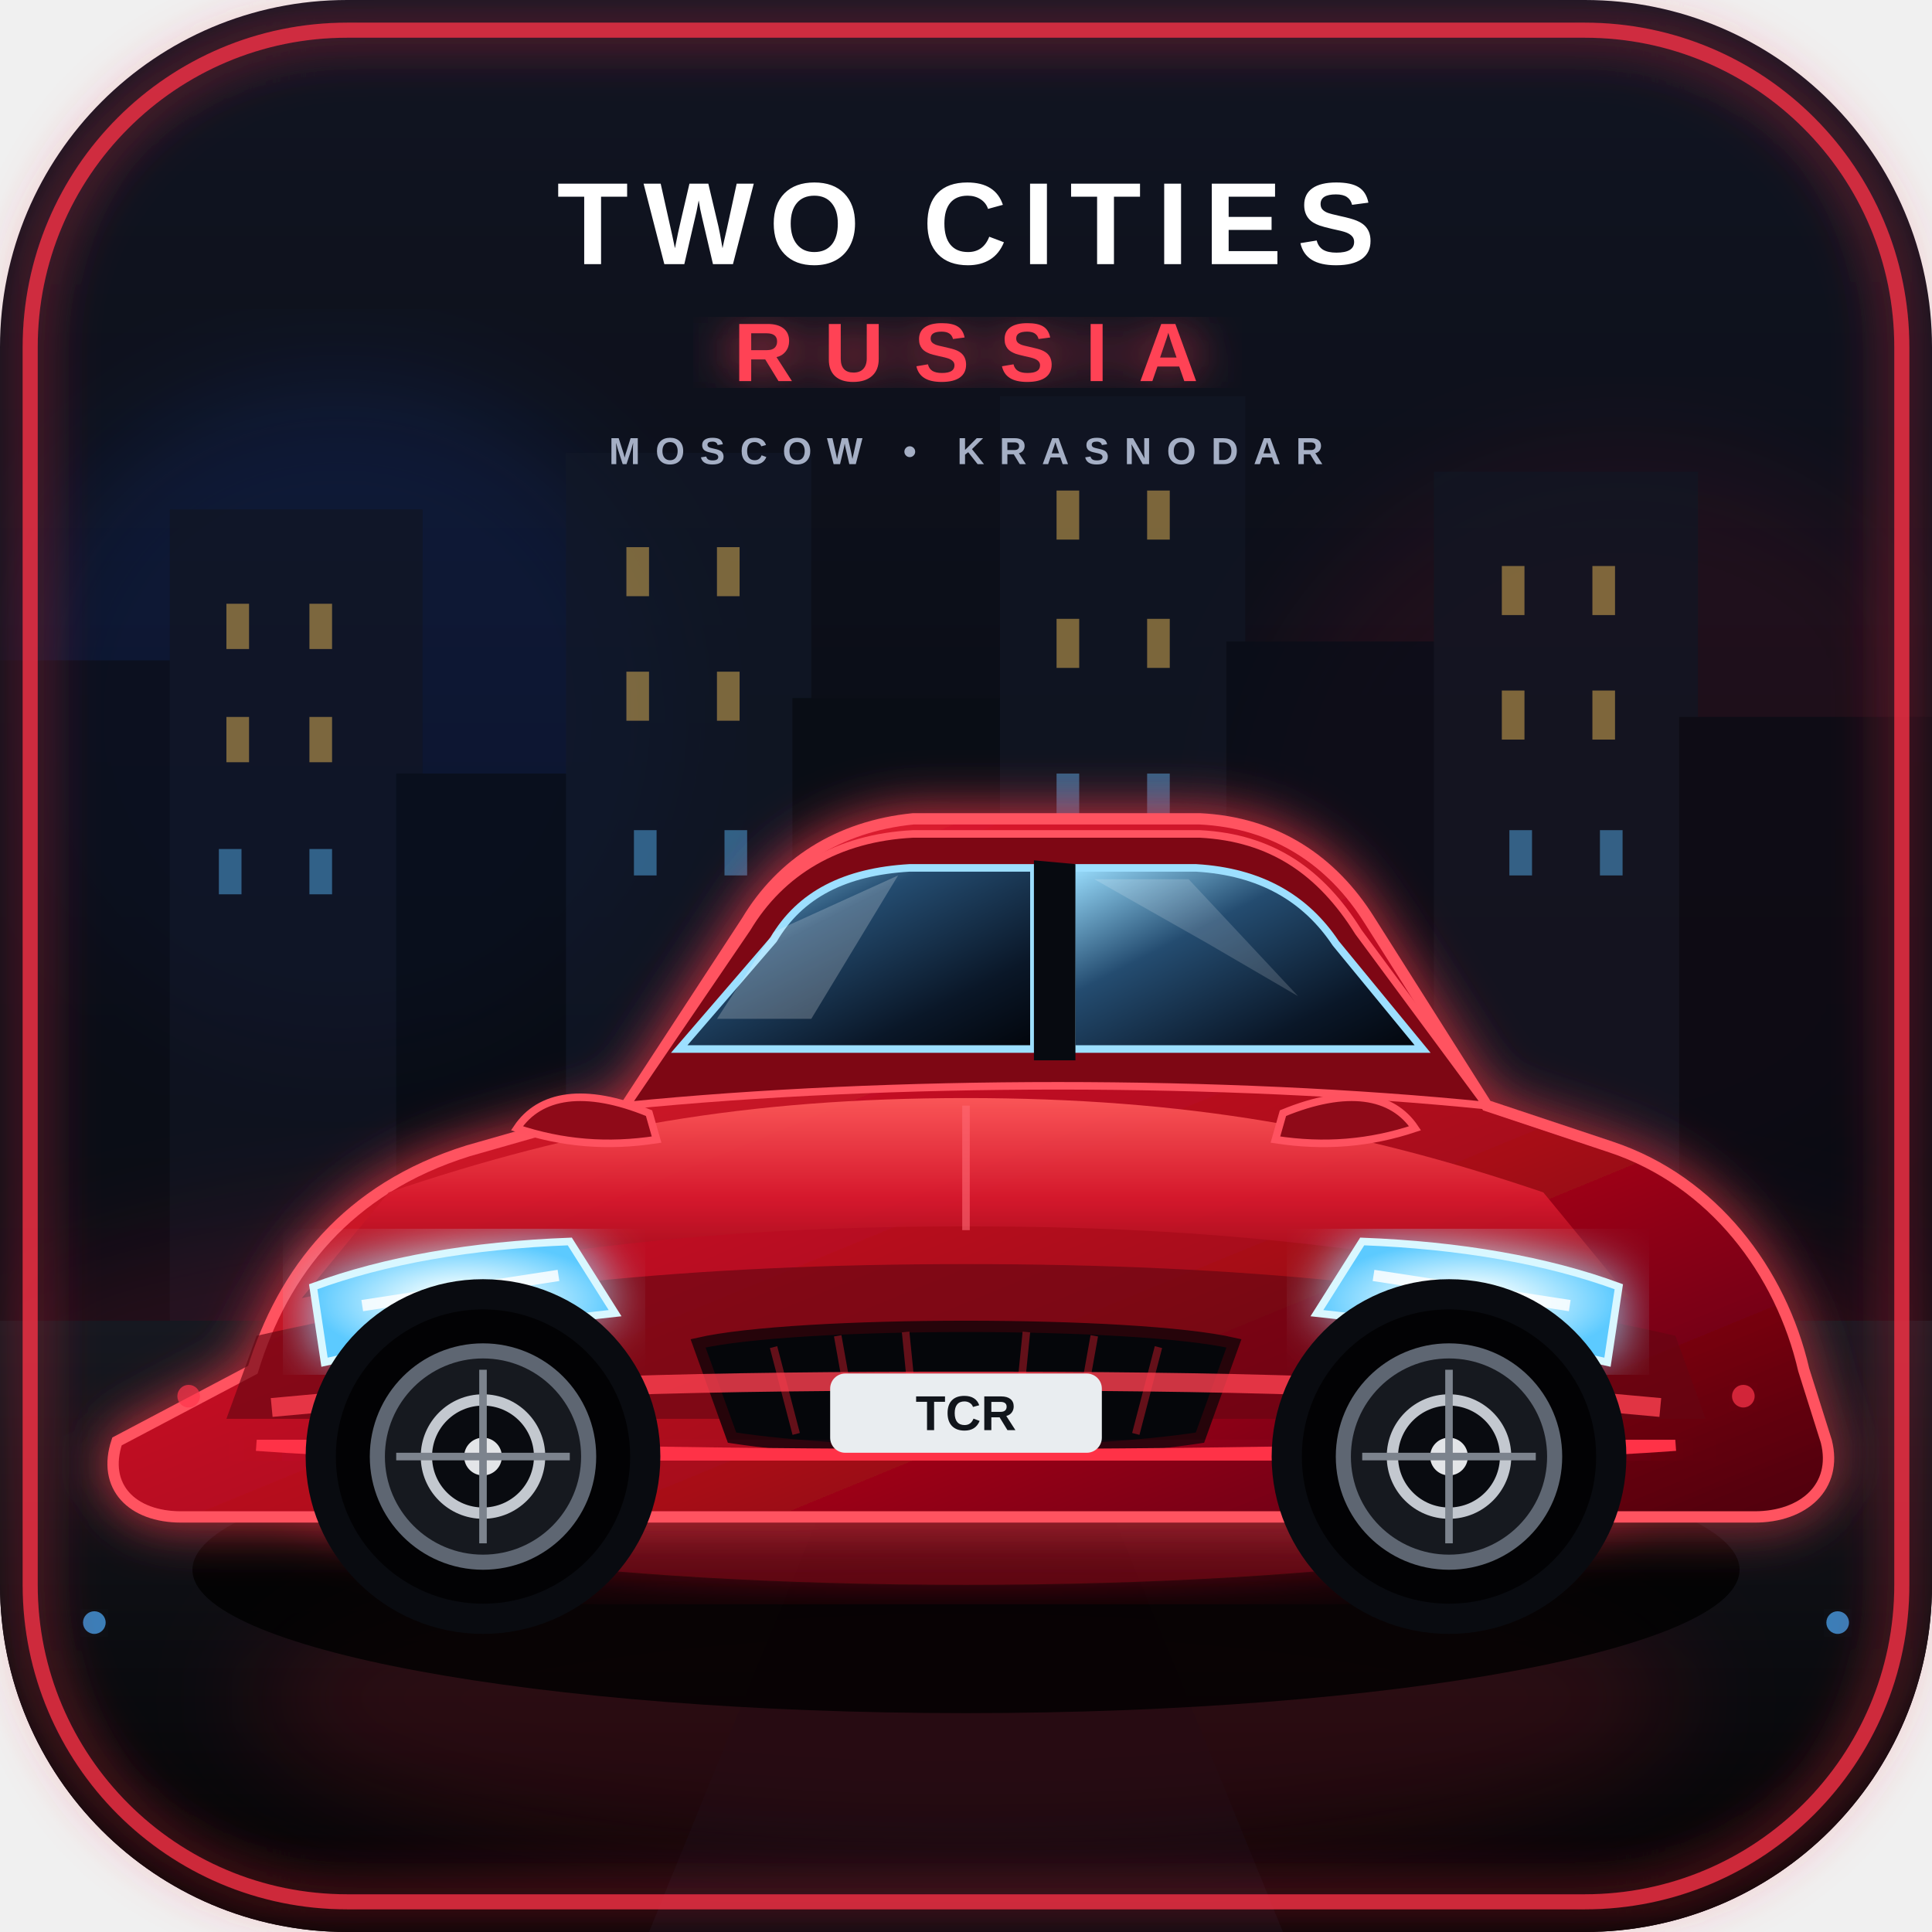
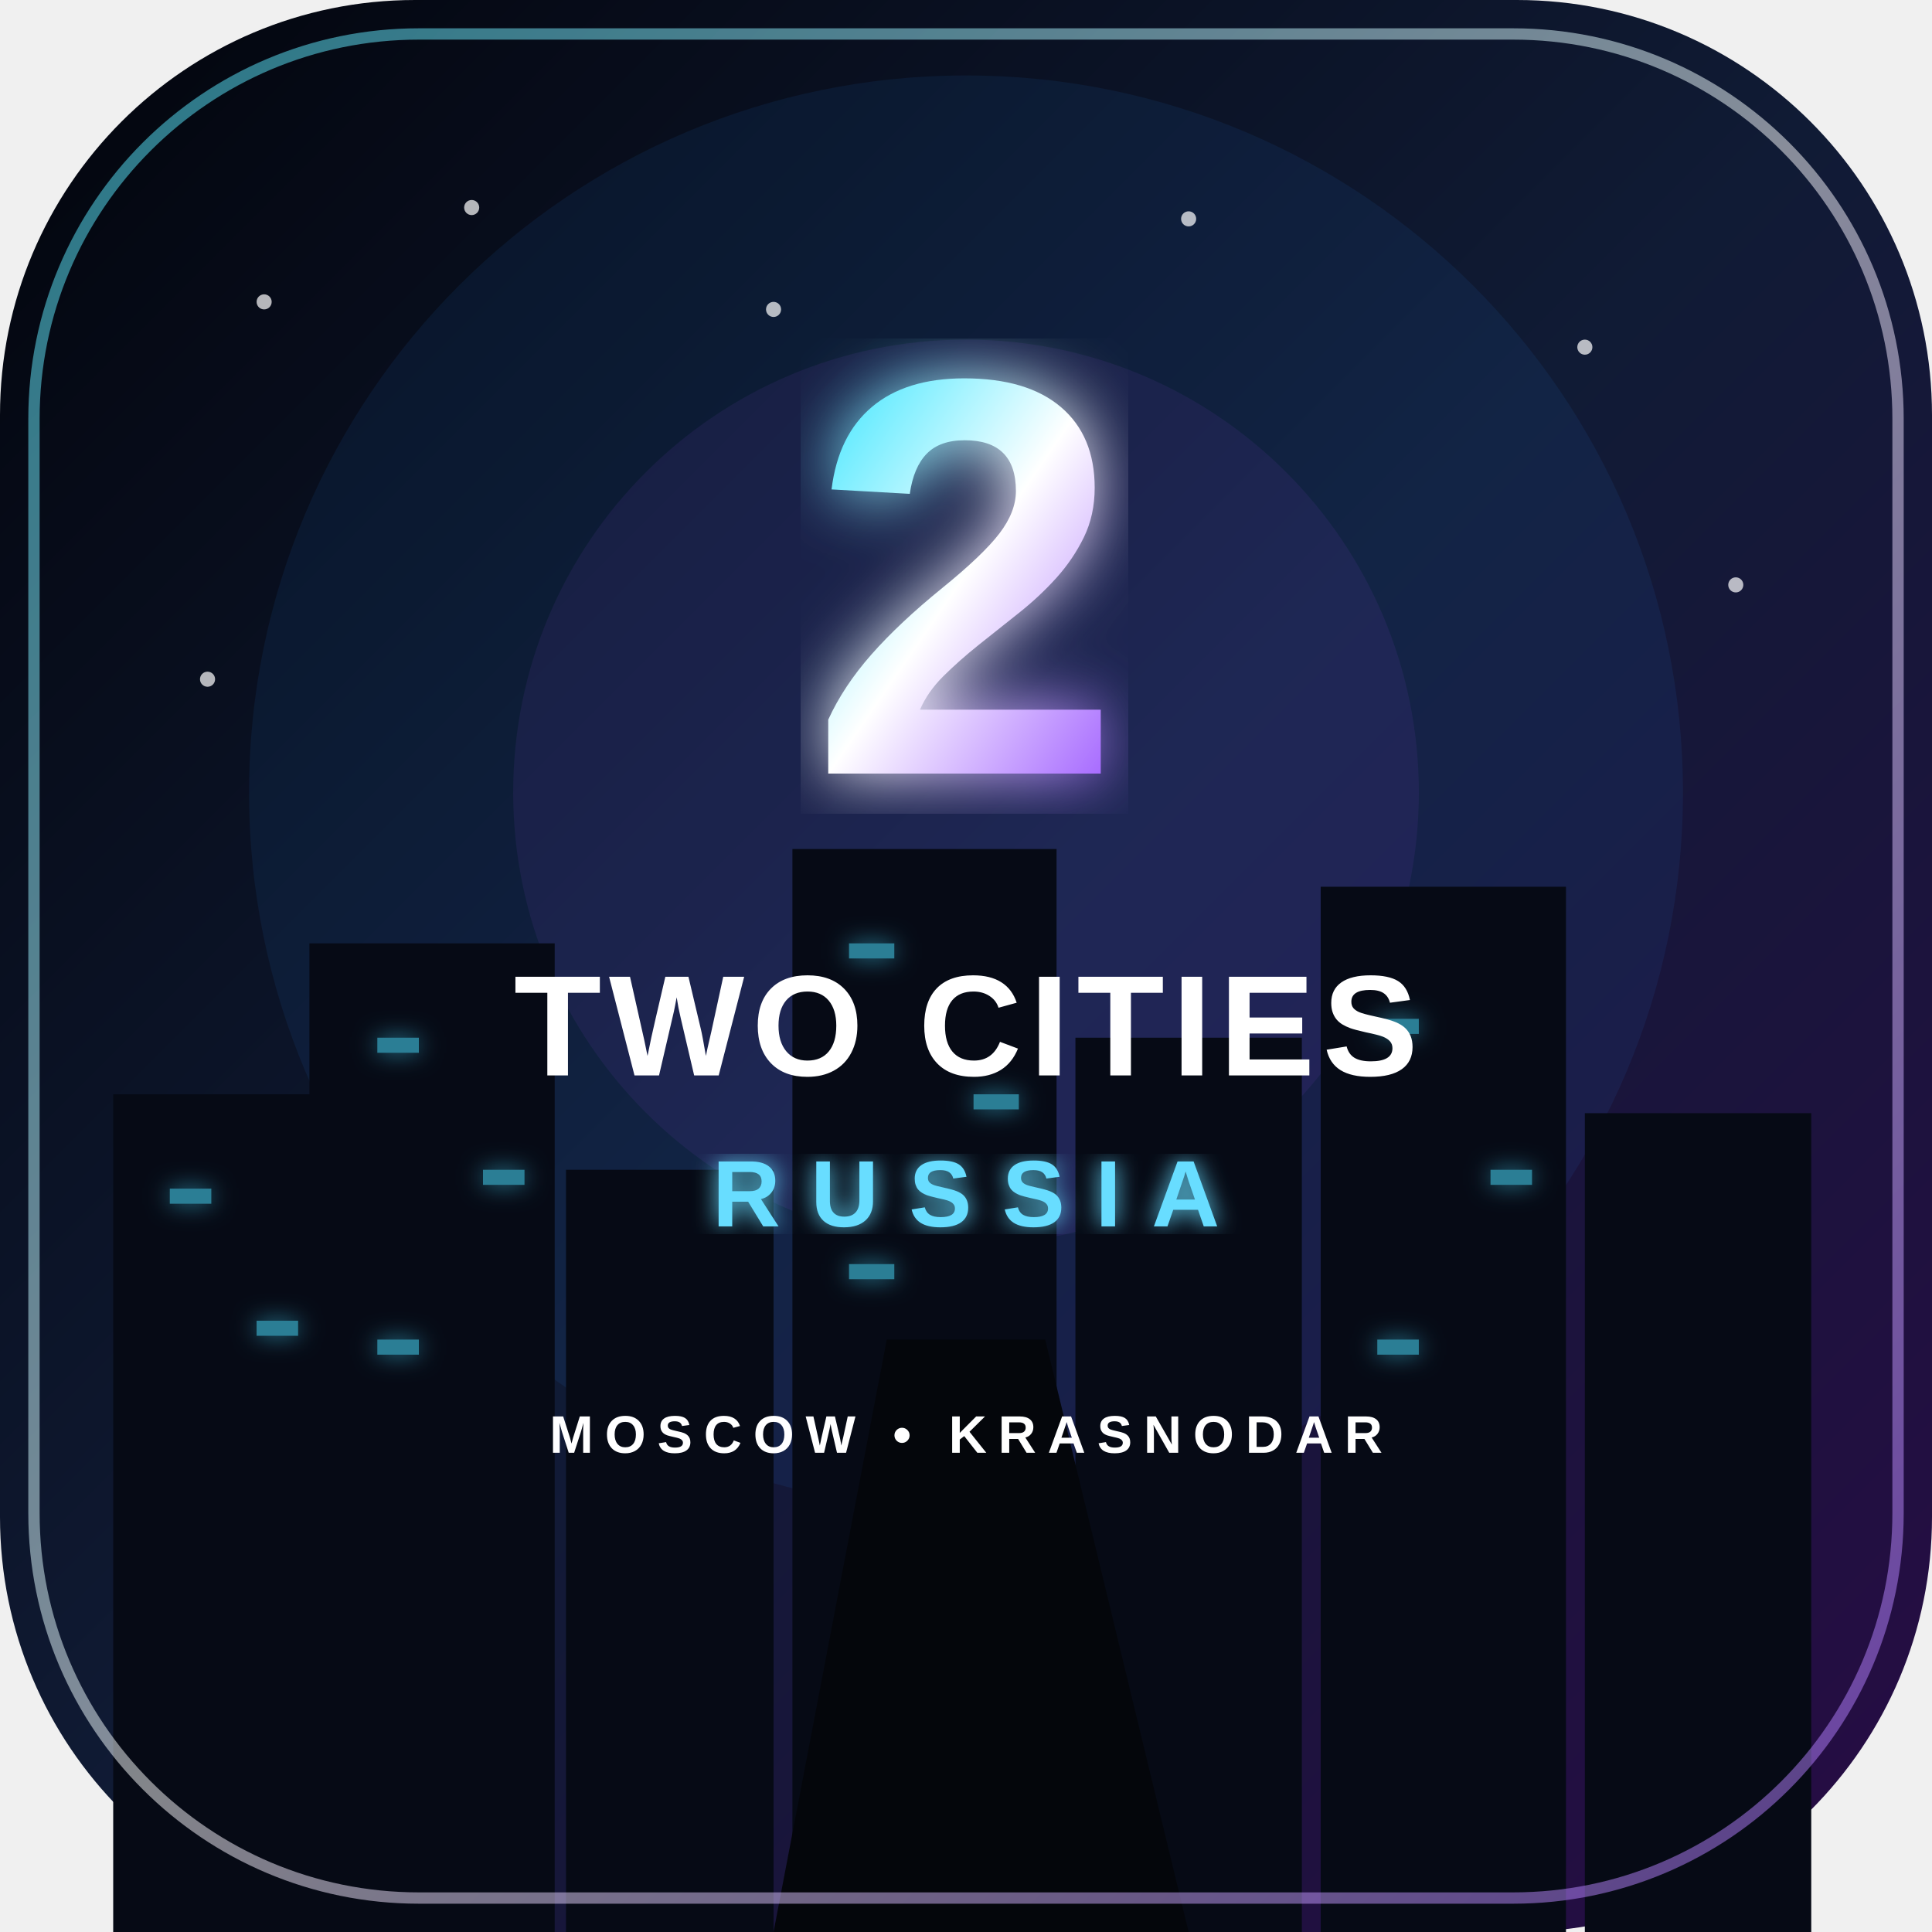
- <svg xmlns="http://www.w3.org/2000/svg" viewBox="0 0 512 512">
+ <svg xmlns="http://www.w3.org/2000/svg" width="512" height="512" viewBox="0 0 512 512">
  <defs>
-     <linearGradient id="background" x1="0" y1="0" x2="0" y2="1">
-       <stop offset="0" stop-color="#111522" />
-       <stop offset="0.55" stop-color="#080a12" />
-       <stop offset="1" stop-color="#020204" />
+     <linearGradient id="background" x1="0" y1="0" x2="1" y2="1">
+       <stop offset="0%" stop-color="#02040b" />
+       <stop offset="50%" stop-color="#101b35" />
+       <stop offset="100%" stop-color="#280b45" />
    </linearGradient>
-     <linearGradient id="redCar" x1="0" y1="0" x2="1" y2="1">
-       <stop offset="0" stop-color="#ff4b4b" />
-       <stop offset="0.25" stop-color="#d7192d" />
-       <stop offset="0.65" stop-color="#a70719" />
-       <stop offset="1" stop-color="#4d030b" />
+     <linearGradient id="neon" x1="0" y1="0" x2="1" y2="1">
+       <stop offset="0%" stop-color="#43e7ff" />
+       <stop offset="50%" stop-color="#ffffff" />
+       <stop offset="100%" stop-color="#a86cff" />
    </linearGradient>
-     <linearGradient id="hood" x1="0" y1="0" x2="0" y2="1">
-       <stop offset="0" stop-color="#ff5b5b" />
-       <stop offset="0.5" stop-color="#d7192d" />
-       <stop offset="1" stop-color="#850613" />
-     </linearGradient>
-     <linearGradient id="glass" x1="0" y1="0" x2="1" y2="1">
-       <stop offset="0" stop-color="#9bdfff" />
-       <stop offset="0.35" stop-color="#244c70" />
-       <stop offset="0.75" stop-color="#0a1728" />
-       <stop offset="1" stop-color="#02050b" />
-     </linearGradient>
-     <linearGradient id="road" x1="0" y1="0" x2="0" y2="1">
-       <stop offset="0" stop-color="#161820" />
-       <stop offset="1" stop-color="#020203" />
-     </linearGradient>
-     <radialGradient id="headlight">
-       <stop offset="0" stop-color="#ffffff" />
-       <stop offset="0.35" stop-color="#d9f5ff" />
-       <stop offset="1" stop-color="#5ccaff" />
-     </radialGradient>
    <filter id="glow">
-       <feGaussianBlur stdDeviation="7" result="blur" />
+       <feGaussianBlur stdDeviation="9" result="blur" />
      <feMerge>
        <feMergeNode in="blur" />
        <feMergeNode in="SourceGraphic" />
      </feMerge>
    </filter>
-     <filter id="softGlow">
-       <feGaussianBlur stdDeviation="14" />
+     <filter id="smallGlow">
+       <feGaussianBlur stdDeviation="3" result="blur" />
+       <feMerge>
+         <feMergeNode in="blur" />
+         <feMergeNode in="SourceGraphic" />
+       </feMerge>
    </filter>
-     <clipPath id="rounded">
-       <rect width="512" height="512" rx="92" />
-     </clipPath>
  </defs>
-   <rect width="512" height="512" rx="92" fill="url(#background)" />
-   <g clip-path="url(#rounded)">
-     <circle cx="90" cy="190" r="90" fill="#145dff" opacity=".12" filter="url(#softGlow)" />
-     <circle cx="430" cy="220" r="100" fill="#ff173b" opacity=".08" filter="url(#softGlow)" />
-     <g opacity=".72">
-       <path d="M0 175H55V365H0Z" fill="#0b0e18" />
-       <path d="M45 135H112V365H45Z" fill="#101522" />
-       <path d="M105 205H155V365H105Z" fill="#080c15" />
-       <path d="M150 120H215V365H150Z" fill="#111827" />
-       <path d="M210 185H270V365H210Z" fill="#080c15" />
-       <path d="M265 105H330V365H265Z" fill="#101624" />
-       <path d="M325 170H385V365H325Z" fill="#090d17" />
-       <path d="M380 125H450V365H380Z" fill="#111622" />
-       <path d="M445 190H525V365H445Z" fill="#080b13" />
-     </g>
-     <g opacity=".45">
-       <g fill="#ffc95c">
-         <rect x="60" y="160" width="6" height="12" />
-         <rect x="82" y="160" width="6" height="12" />
-         <rect x="60" y="190" width="6" height="12" />
-         <rect x="82" y="190" width="6" height="12" />
-         <rect x="166" y="145" width="6" height="13" />
-         <rect x="190" y="145" width="6" height="13" />
-         <rect x="166" y="178" width="6" height="13" />
-         <rect x="190" y="178" width="6" height="13" />
-         <rect x="280" y="130" width="6" height="13" />
-         <rect x="304" y="130" width="6" height="13" />
-         <rect x="280" y="164" width="6" height="13" />
-         <rect x="304" y="164" width="6" height="13" />
-         <rect x="398" y="150" width="6" height="13" />
-         <rect x="422" y="150" width="6" height="13" />
-         <rect x="398" y="183" width="6" height="13" />
-         <rect x="422" y="183" width="6" height="13" />
-       </g>
-       <g fill="#5bbcff">
-         <rect x="58" y="225" width="6" height="12" />
-         <rect x="82" y="225" width="6" height="12" />
-         <rect x="168" y="220" width="6" height="12" />
-         <rect x="192" y="220" width="6" height="12" />
-         <rect x="280" y="205" width="6" height="12" />
-         <rect x="304" y="205" width="6" height="12" />
-         <rect x="400" y="220" width="6" height="12" />
-         <rect x="424" y="220" width="6" height="12" />
-       </g>
-     </g>
-     <ellipse cx="256" cy="365" rx="280" ry="55" fill="#e51b35" opacity=".12" filter="url(#softGlow)" />
-     <path d="     M0 350     L512 350     L512 512     L0 512Z" fill="url(#road)" />
-     <path d="     M238 350     L274 350     L340 512     L172 512Z" fill="#07090e" />
-     <ellipse cx="256" cy="450" rx="190" ry="45" fill="#ff162f" opacity=".13" filter="url(#softGlow)" />
-     <ellipse cx="256" cy="416" rx="205" ry="38" fill="#000000" opacity=".8" />
-     <ellipse cx="256" cy="395" rx="180" ry="25" fill="#ff102c" opacity=".35" filter="url(#glow)" />
-     <path d="     M67 363     C75 337 92 315 124 305     L166 293     L198 244     C207 229 222 219 242 217     L318 217     C338 218 353 228 363 244     L394 293     L427 304     C454 313 472 337 478 363     L484 382     C487 394 478 402 465 402     L48 402     C35 402 27 394 31 382     Z" fill="url(#redCar)" stroke="#ff5261" stroke-width="3" filter="url(#glow)" />
-     <path d="     M166 293     L198 246     C207 231 222 222 242 221     L318 221     C337 222 350 231 360 247     L394 293     C325 286 236 286 166 293Z" fill="#7e0714" stroke="#ff5360" stroke-width="2" />
-     <path d="     M205 249     C212 237 224 231 241 230     L274 230     L274 278     L180 278     Z" fill="url(#glass)" stroke="#9ddfff" stroke-width="2" />
-     <path d="     M284 230     L317 230     C334 231 346 238 354 250     L377 278     L284 278     Z" fill="url(#glass)" stroke="#9ddfff" stroke-width="2" />
-     <path d="     M205 247     L238 232     L215 270     L190 270Z" fill="#ffffff" opacity=".22" />
-     <path d="     M290 233     L315 233     L344 264     L320 250Z" fill="#ffffff" opacity=".16" />
-     <path d="     M274 228     L285 229     L285 281     L274 281Z" fill="#070a10" />
-     <path d="     M103 316     C153 299 198 291 256 291     C314 291 359 299 409 316     L432 344     C370 331 323 325 256 325     C189 325 142 331 80 344Z" fill="url(#hood)" opacity=".92" />
-     <path d="     M256 293     L256 326" stroke="#ff6974" stroke-width="2" opacity=".6" />
-     <path d="     M68 354     C125 341 183 335 256 335     C329 335 387 341 444 354     L452 376     L60 376Z" fill="#650511" opacity=".65" />
-     <path d="     M185 356     C211 350 301 350 327 356     L318 381     C285 386 227 386 194 381Z" fill="#05060a" stroke="#26040a" stroke-width="3" />
-     <g stroke="#8c1420" stroke-width="2" opacity=".7">
-       <path d="M205 357L211 380" />
-       <path d="M222 354L227 382" />
-       <path d="M240 353L243 383" />
-       <path d="M272 353L269 383" />
-       <path d="M290 354L285 382" />
-       <path d="M307 357L301 380" />
-     </g>
-     <path d="     M83 341     C102 334 125 330 151 329     L163 348     C135 351 108 356 86 361     Z" fill="url(#headlight)" stroke="#d9f7ff" stroke-width="2" filter="url(#glow)" />
-     <path d="     M429 341     C410 334 387 330 361 329     L349 348     C377 351 404 356 426 361     Z" fill="url(#headlight)" stroke="#d9f7ff" stroke-width="2" filter="url(#glow)" />
-     <path d="M96 346L148 338" stroke="#ffffff" stroke-width="3" opacity=".85" />
-     <path d="M416 346L364 338" stroke="#ffffff" stroke-width="3" opacity=".85" />
-     <path d="     M72 373     C135 367 190 366 256 366     C322 366 377 367 440 373" fill="none" stroke="#ff4050" stroke-width="5" opacity=".8" />
-     <path d="     M68 382     C150 388 362 388 444 382" fill="none" stroke="#ff3046" stroke-width="5" filter="url(#glow)" />
-     <g>
-       <circle cx="128" cy="386" r="43" fill="#020204" stroke="#090b10" stroke-width="8" />
-       <circle cx="128" cy="386" r="28" fill="#16191f" stroke="#5e6672" stroke-width="4" />
-       <circle cx="128" cy="386" r="15" fill="#090b10" stroke="#c3c8cf" stroke-width="3" />
-       <circle cx="128" cy="386" r="5" fill="#e3e5e8" />
-       <path d="M128 363V409" stroke="#7c838d" stroke-width="2" />
-       <path d="M105 386H151" stroke="#7c838d" stroke-width="2" />
-     </g>
-     <g>
-       <circle cx="384" cy="386" r="43" fill="#020204" stroke="#090b10" stroke-width="8" />
-       <circle cx="384" cy="386" r="28" fill="#16191f" stroke="#5e6672" stroke-width="4" />
-       <circle cx="384" cy="386" r="15" fill="#090b10" stroke="#c3c8cf" stroke-width="3" />
-       <circle cx="384" cy="386" r="5" fill="#e3e5e8" />
-       <path d="M384 363V409" stroke="#7c838d" stroke-width="2" />
-       <path d="M361 386H407" stroke="#7c838d" stroke-width="2" />
-     </g>
-     <path d="     M172 295     C155 288 143 290 137 299     C149 303 161 304 174 302Z" fill="#8f0a18" stroke="#ff5260" stroke-width="2" />
-     <path d="     M340 295     C357 288 369 290 375 299     C363 303 351 304 338 302Z" fill="#8f0a18" stroke="#ff5260" stroke-width="2" />
-     <rect x="220" y="364" width="72" height="21" rx="4" fill="#e9edf0" />
-     <text x="256" y="379" text-anchor="middle" font-family="Arial, sans-serif" font-size="13" font-weight="900" fill="#11151b">
-     TCR
-   </text>
-     <text x="256" y="70" text-anchor="middle" font-family="Arial, sans-serif" font-size="31" font-weight="900" letter-spacing="4" fill="#ffffff">
-     TWO CITIES
-   </text>
-     <text x="256" y="101" text-anchor="middle" font-family="Arial, sans-serif" font-size="22" font-weight="900" letter-spacing="8" fill="#ff4254" filter="url(#glow)">
-     RUSSIA
-   </text>
-     <text x="256" y="123" text-anchor="middle" font-family="Arial, sans-serif" font-size="10" font-weight="700" letter-spacing="4" fill="#a5afc5">
-     MOSCOW • KRASNODAR
-   </text>
-     <g opacity=".7">
-       <circle cx="50" cy="370" r="3" fill="#ff344b" filter="url(#glow)" />
-       <circle cx="462" cy="370" r="3" fill="#ff344b" filter="url(#glow)" />
-       <circle cx="25" cy="430" r="3" fill="#4faeff" filter="url(#glow)" />
-       <circle cx="487" cy="430" r="3" fill="#4faeff" filter="url(#glow)" />
-     </g>
+   <rect width="512" height="512" rx="110" fill="url(#background)" />
+   <circle cx="256" cy="210" r="190" fill="#248cff" opacity=".08" />
+   <circle cx="256" cy="210" r="120" fill="#a84dff" opacity=".08" />
+   <g fill="white" opacity=".7">
+     <circle cx="70" cy="80" r="2" />
+     <circle cx="125" cy="55" r="2" />
+     <circle cx="205" cy="82" r="2" />
+     <circle cx="315" cy="58" r="2" />
+     <circle cx="420" cy="92" r="2" />
+     <circle cx="460" cy="155" r="2" />
+     <circle cx="55" cy="180" r="2" />
  </g>
-   <rect x="8" y="8" width="496" height="496" rx="84" fill="none" stroke="#ff3047" stroke-width="4" opacity=".8" filter="url(#glow)" />
+   <g fill="#060a15">
+     <rect x="30" y="290" width="55" height="222" />
+     <rect x="82" y="250" width="65" height="262" />
+     <rect x="150" y="310" width="55" height="202" />
+     <rect x="210" y="225" width="70" height="287" />
+     <rect x="285" y="275" width="60" height="237" />
+     <rect x="350" y="235" width="65" height="277" />
+     <rect x="420" y="295" width="60" height="217" />
+   </g>
+   <g fill="#48ddff" opacity=".55" filter="url(#smallGlow)">
+     <rect x="45" y="315" width="11" height="4" />
+     <rect x="68" y="350" width="11" height="4" />
+     <rect x="100" y="275" width="11" height="4" />
+     <rect x="128" y="310" width="11" height="4" />
+     <rect x="100" y="355" width="11" height="4" />
+     <rect x="225" y="250" width="12" height="4" />
+     <rect x="258" y="290" width="12" height="4" />
+     <rect x="225" y="335" width="12" height="4" />
+     <rect x="258" y="375" width="12" height="4" />
+     <rect x="365" y="270" width="11" height="4" />
+     <rect x="395" y="310" width="11" height="4" />
+     <rect x="365" y="355" width="11" height="4" />
+   </g>
+   <path d="M205 512            L235 355            L277 355            L315 512            Z" fill="#04060b" />
+   <path d="M256 365            L256 512" stroke="#55ddff" stroke-width="5" stroke-dasharray="22 18" opacity=".8" filter="url(#smallGlow)" />
+   <text x="256" y="205" text-anchor="middle" font-family="Arial, Helvetica, sans-serif" font-size="150" font-weight="900" fill="url(#neon)" filter="url(#glow)">
+ 
+         2
+ 
+     </text>
+   <text x="256" y="285" text-anchor="middle" font-family="Arial, Helvetica, sans-serif" font-size="38" font-weight="900" letter-spacing="2" fill="white">
+ 
+         TWO CITIES
+ 
+     </text>
+   <text x="256" y="325" text-anchor="middle" font-family="Arial, Helvetica, sans-serif" font-size="25" font-weight="900" letter-spacing="8" fill="#67ddff" filter="url(#smallGlow)">
+ 
+         RUSSIA
+ 
+     </text>
+   <line x1="90" y1="350" x2="422" y2="350" stroke="url(#neon)" stroke-width="3" filter="url(#smallGlow)" />
+   <text x="256" y="385" text-anchor="middle" font-family="Arial, Helvetica, sans-serif" font-size="14" font-weight="600" letter-spacing="3" fill="#ffffff">
+ 
+         MOSCOW • KRASNODAR
+ 
+     </text>
+   <rect x="9" y="9" width="494" height="494" rx="102" fill="none" stroke="url(#neon)" stroke-width="3" opacity=".5" />
</svg>
